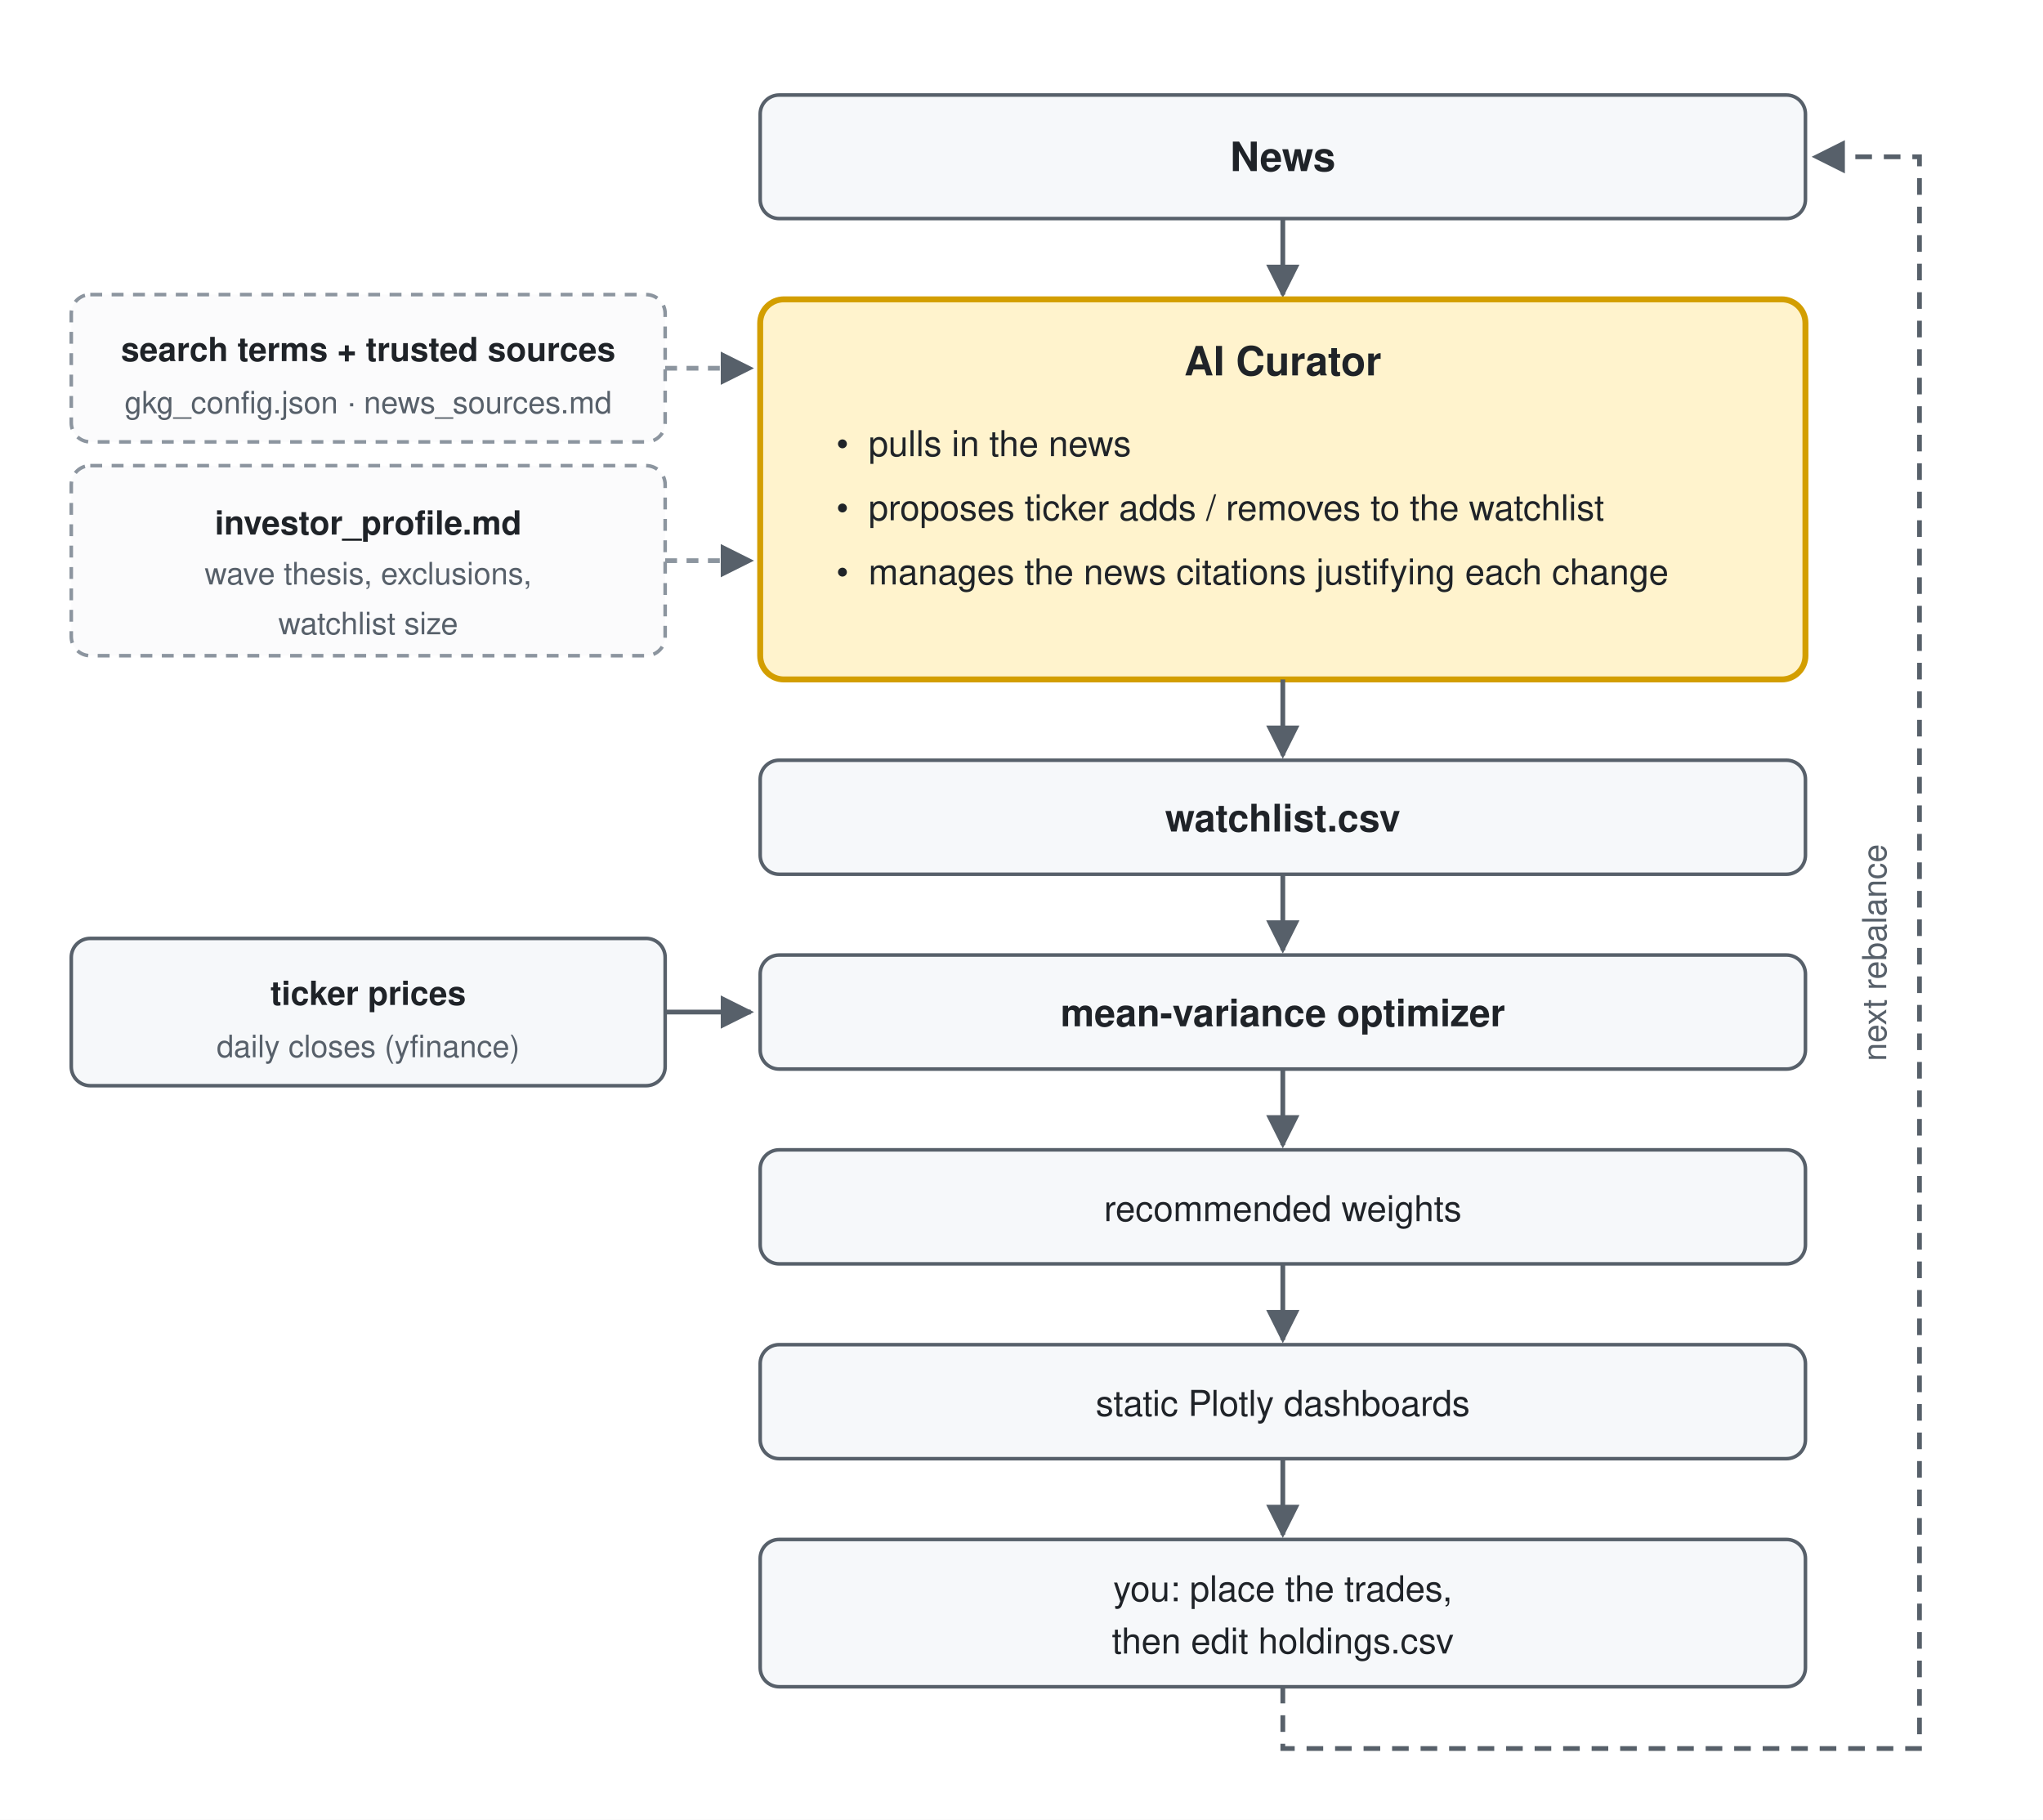
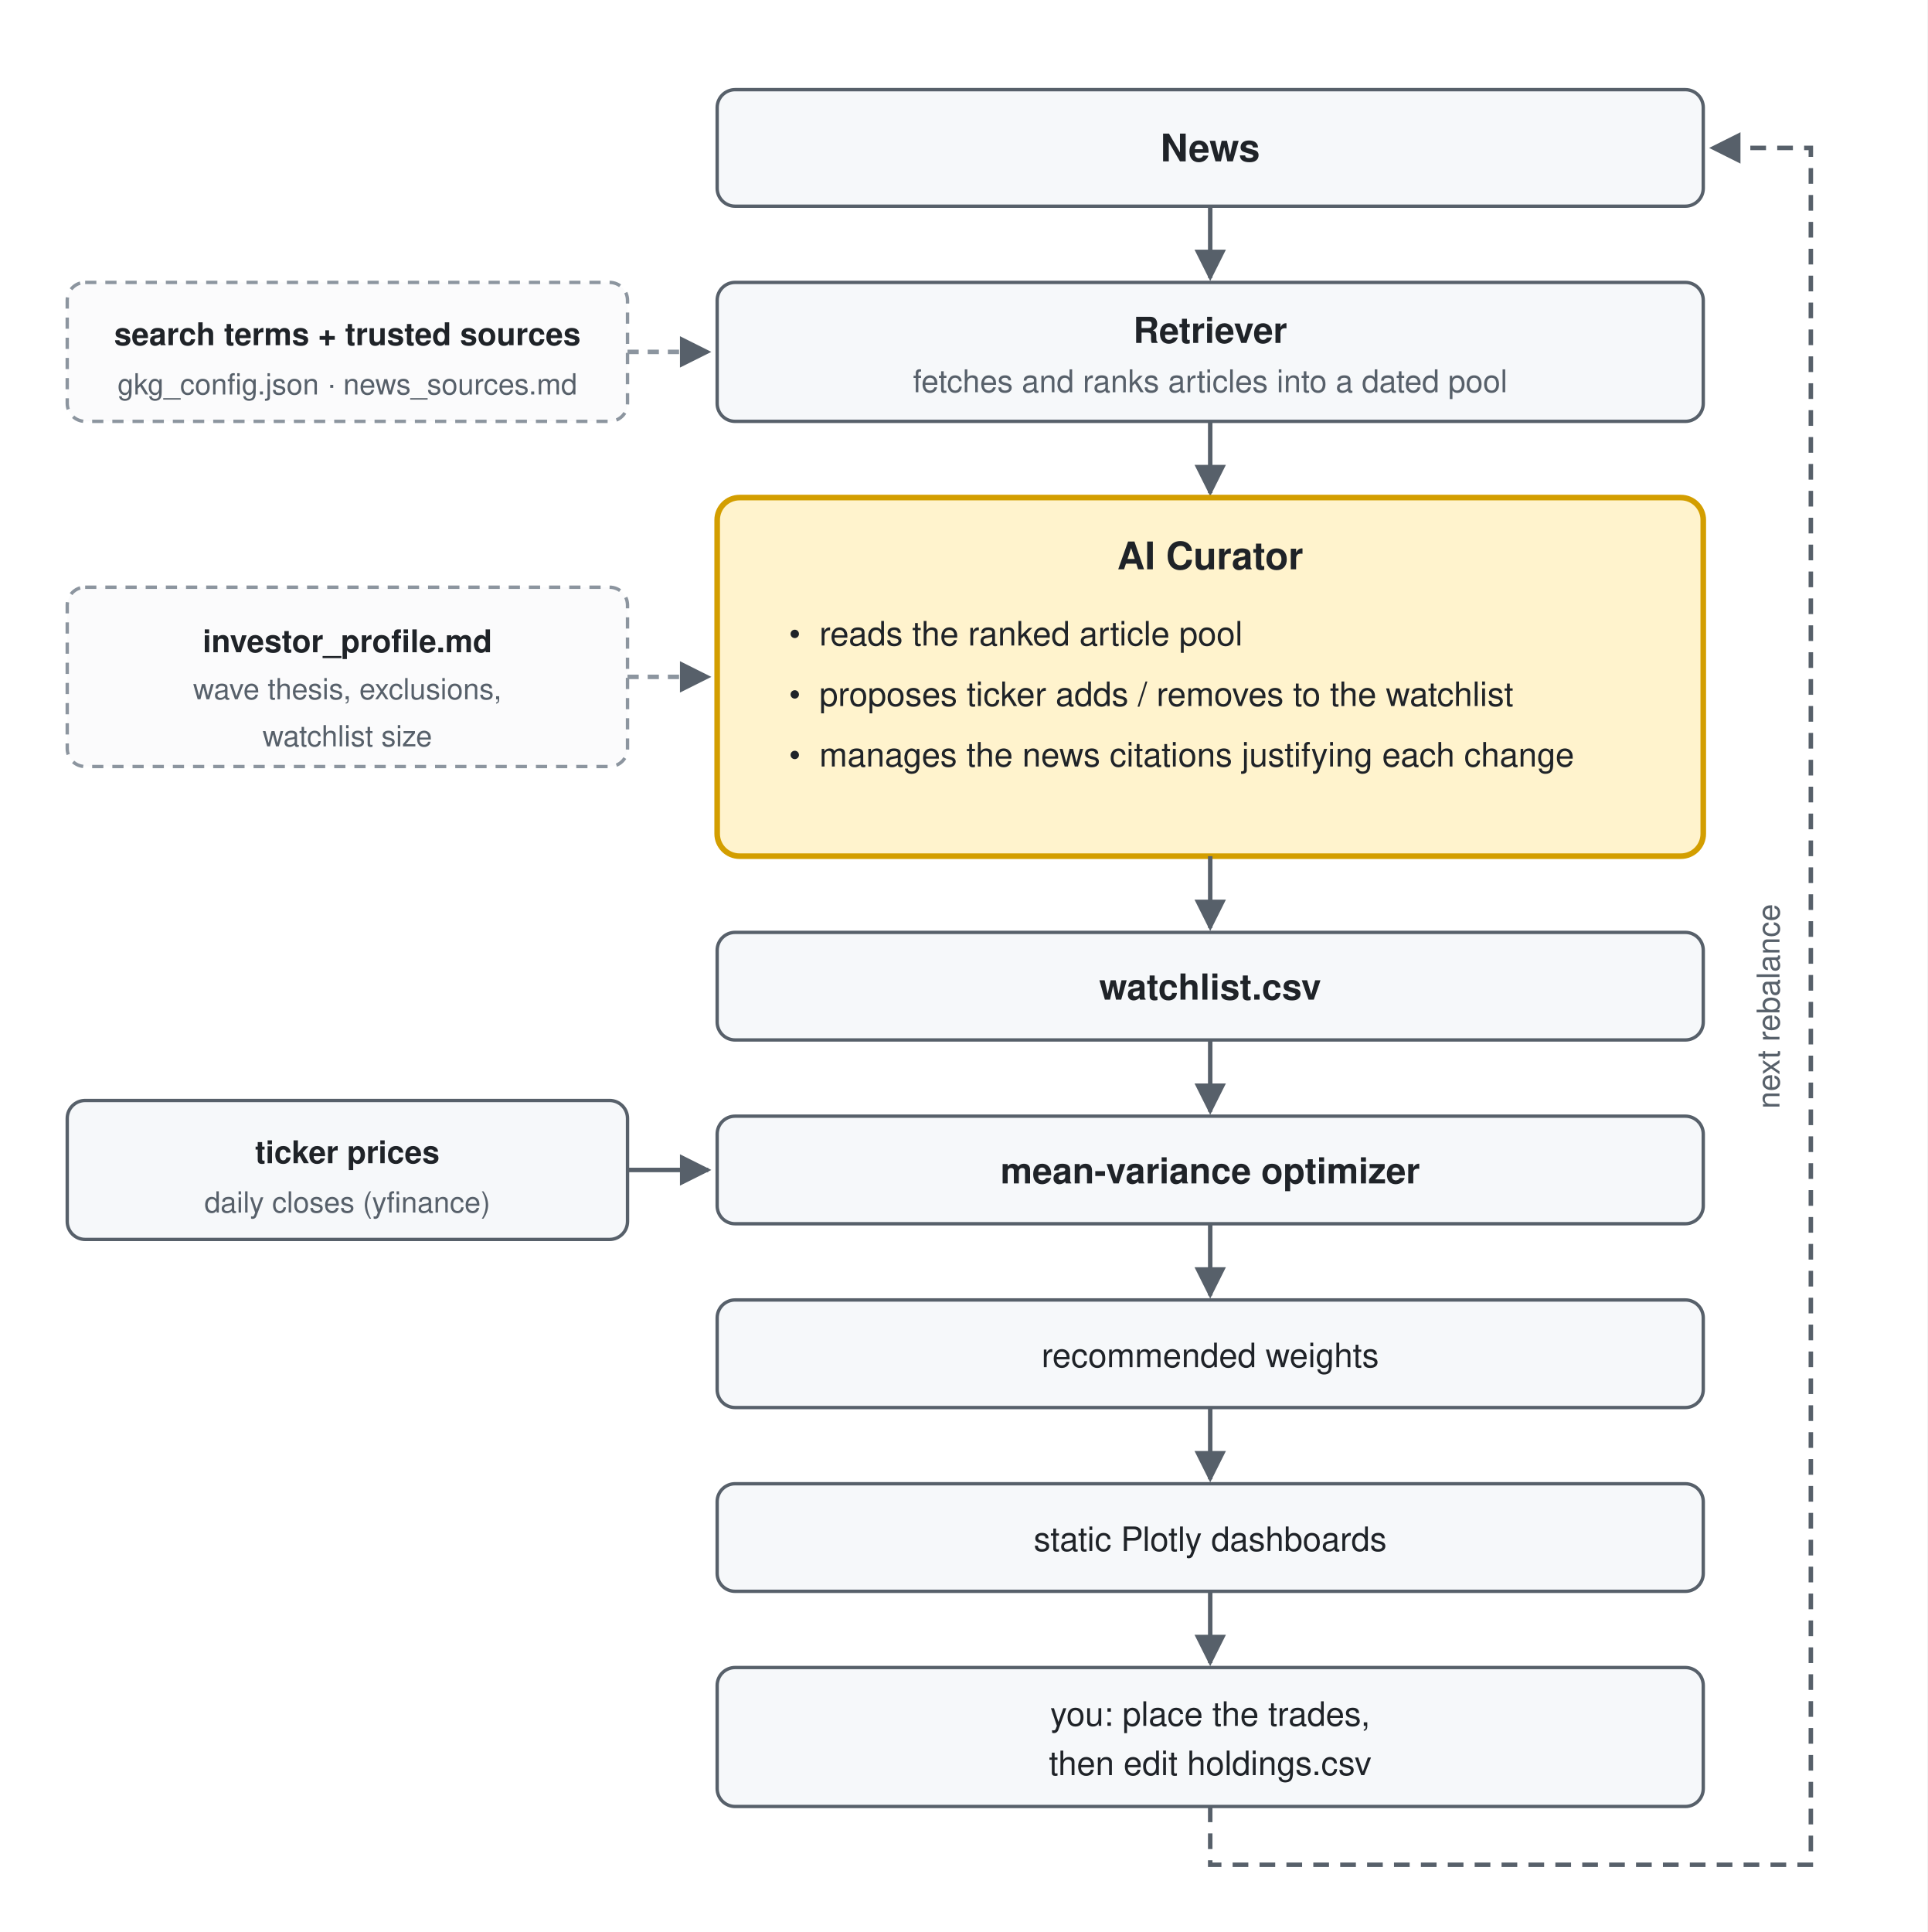
- <svg xmlns="http://www.w3.org/2000/svg" width="860" height="766" viewBox="0 0 860 766" role="img" aria-label="Top-to-bottom pipeline. News is a data source. The AI curator reads search terms and trusted sources plus the investor profile, pulls in the news, proposes ticker adds and removes to the watchlist, and manages the news citations justifying each change. The curator updates watchlist.csv, which feeds the mean-variance optimizer. The optimizer also reads ticker prices, daily closes from yfinance, and outputs recommended weights, which are rendered as static Plotly dashboards, after which you place the trades and edit holdings.csv, looping back to the news at the next rebalance.">
+ <svg xmlns="http://www.w3.org/2000/svg" width="860" height="862" viewBox="0 0 860 862" role="img" aria-label="Top-to-bottom pipeline. News is the outside-world data source. The retriever reads your search terms and trusted sources and fetches and ranks articles into a dated pool. The AI curator reads that pool plus the investor profile, proposes ticker adds and removes to the watchlist, and manages the news citations justifying each change. The curator updates watchlist.csv, which feeds the mean-variance optimizer. The optimizer also reads ticker prices, daily closes from yfinance, and outputs recommended weights, which are rendered as static Plotly dashboards, after which you place the trades and edit holdings.csv, looping back to the news at the next rebalance.">
  <defs>
    <marker id="arw" viewBox="0 0 10 10" refX="9" refY="5" markerWidth="7" markerHeight="7" orient="auto-start-reverse">
      <path d="M0,0 L10,5 L0,10 z" fill="#57606a" />
    </marker>
  </defs>
-   <rect x="0" y="0" width="860" height="766" fill="#ffffff" />
-   <rect x="30" y="124" width="250" height="62" rx="8" fill="#fbfbfc" stroke="#8c959f" stroke-width="1.5" stroke-dasharray="5 4" />
-   <text x="155" y="152" text-anchor="middle" font-family="-apple-system,BlinkMacSystemFont,Segoe UI,Helvetica,Arial,sans-serif" font-size="14" font-weight="600" fill="#1f2328">search terms + trusted sources</text>
-   <text x="155" y="174" text-anchor="middle" font-family="-apple-system,BlinkMacSystemFont,Segoe UI,Helvetica,Arial,sans-serif" font-size="13" fill="#57606a">gkg_config.json · news_sources.md</text>
-   <line x1="280" y1="155" x2="316" y2="155" stroke="#8c959f" stroke-width="2" stroke-dasharray="5 4" marker-end="url(#arw)" />
-   <rect x="30" y="196" width="250" height="80" rx="8" fill="#fbfbfc" stroke="#8c959f" stroke-width="1.5" stroke-dasharray="5 4" />
-   <text x="155" y="225" text-anchor="middle" font-family="-apple-system,BlinkMacSystemFont,Segoe UI,Helvetica,Arial,sans-serif" font-size="14" font-weight="600" fill="#1f2328">investor_profile.md</text>
-   <text x="155" y="246" text-anchor="middle" font-family="-apple-system,BlinkMacSystemFont,Segoe UI,Helvetica,Arial,sans-serif" font-size="13" fill="#57606a">wave thesis, exclusions,</text>
-   <text x="155" y="267" text-anchor="middle" font-family="-apple-system,BlinkMacSystemFont,Segoe UI,Helvetica,Arial,sans-serif" font-size="13" fill="#57606a">watchlist size</text>
-   <line x1="280" y1="236" x2="316" y2="236" stroke="#8c959f" stroke-width="2" stroke-dasharray="5 4" marker-end="url(#arw)" />
+   <rect x="0" y="0" width="860" height="862" fill="#ffffff" />
  <rect x="320" y="40" width="440" height="52" rx="8" fill="#f6f8fa" stroke="#57606a" stroke-width="1.5" />
  <text x="540" y="72" text-anchor="middle" font-family="-apple-system,BlinkMacSystemFont,Segoe UI,Helvetica,Arial,sans-serif" font-size="17" font-weight="600" fill="#1f2328">News</text>
  <line x1="540" y1="92" x2="540" y2="124" stroke="#57606a" stroke-width="2" marker-end="url(#arw)" />
-   <rect x="320" y="126" width="440" height="160" rx="10" fill="#fff3cd" stroke="#d39e00" stroke-width="2.5" />
-   <text x="540" y="158" text-anchor="middle" font-family="-apple-system,BlinkMacSystemFont,Segoe UI,Helvetica,Arial,sans-serif" font-size="17" font-weight="600" fill="#1f2328">AI Curator</text>
-   <text x="352" y="192" font-family="-apple-system,BlinkMacSystemFont,Segoe UI,Helvetica,Arial,sans-serif" font-size="15" fill="#1f2328">•  pulls in the news</text>
-   <text x="352" y="219" font-family="-apple-system,BlinkMacSystemFont,Segoe UI,Helvetica,Arial,sans-serif" font-size="15" fill="#1f2328">•  proposes ticker adds / removes to the watchlist</text>
-   <text x="352" y="246" font-family="-apple-system,BlinkMacSystemFont,Segoe UI,Helvetica,Arial,sans-serif" font-size="15" fill="#1f2328">•  manages the news citations justifying each change</text>
-   <line x1="540" y1="286" x2="540" y2="318" stroke="#57606a" stroke-width="2" marker-end="url(#arw)" />
-   <rect x="320" y="320" width="440" height="48" rx="8" fill="#f6f8fa" stroke="#57606a" stroke-width="1.5" />
-   <text x="540" y="350" text-anchor="middle" font-family="-apple-system,BlinkMacSystemFont,Segoe UI,Helvetica,Arial,sans-serif" font-size="16" font-weight="600" fill="#1f2328">watchlist.csv</text>
-   <line x1="540" y1="368" x2="540" y2="400" stroke="#57606a" stroke-width="2" marker-end="url(#arw)" />
-   <rect x="30" y="395" width="250" height="62" rx="8" fill="#f6f8fa" stroke="#57606a" stroke-width="1.5" />
-   <text x="155" y="423" text-anchor="middle" font-family="-apple-system,BlinkMacSystemFont,Segoe UI,Helvetica,Arial,sans-serif" font-size="14" font-weight="600" fill="#1f2328">ticker prices</text>
-   <text x="155" y="445" text-anchor="middle" font-family="-apple-system,BlinkMacSystemFont,Segoe UI,Helvetica,Arial,sans-serif" font-size="13" fill="#57606a">daily closes (yfinance)</text>
-   <line x1="280" y1="426" x2="316" y2="426" stroke="#57606a" stroke-width="2" marker-end="url(#arw)" />
-   <rect x="320" y="402" width="440" height="48" rx="8" fill="#f6f8fa" stroke="#57606a" stroke-width="1.5" />
-   <text x="540" y="432" text-anchor="middle" font-family="-apple-system,BlinkMacSystemFont,Segoe UI,Helvetica,Arial,sans-serif" font-size="16" font-weight="600" fill="#1f2328">mean-variance optimizer</text>
-   <line x1="540" y1="450" x2="540" y2="482" stroke="#57606a" stroke-width="2" marker-end="url(#arw)" />
-   <rect x="320" y="484" width="440" height="48" rx="8" fill="#f6f8fa" stroke="#57606a" stroke-width="1.5" />
-   <text x="540" y="514" text-anchor="middle" font-family="-apple-system,BlinkMacSystemFont,Segoe UI,Helvetica,Arial,sans-serif" font-size="15" fill="#1f2328">recommended weights</text>
-   <line x1="540" y1="532" x2="540" y2="564" stroke="#57606a" stroke-width="2" marker-end="url(#arw)" />
-   <rect x="320" y="566" width="440" height="48" rx="8" fill="#f6f8fa" stroke="#57606a" stroke-width="1.5" />
-   <text x="540" y="596" text-anchor="middle" font-family="-apple-system,BlinkMacSystemFont,Segoe UI,Helvetica,Arial,sans-serif" font-size="15" fill="#1f2328">static Plotly dashboards</text>
-   <line x1="540" y1="614" x2="540" y2="646" stroke="#57606a" stroke-width="2" marker-end="url(#arw)" />
-   <rect x="320" y="648" width="440" height="62" rx="8" fill="#f6f8fa" stroke="#57606a" stroke-width="1.5" />
-   <text x="540" y="674" text-anchor="middle" font-family="-apple-system,BlinkMacSystemFont,Segoe UI,Helvetica,Arial,sans-serif" font-size="15" fill="#1f2328">you: place the trades,</text>
-   <text x="540" y="696" text-anchor="middle" font-family="-apple-system,BlinkMacSystemFont,Segoe UI,Helvetica,Arial,sans-serif" font-size="15" fill="#1f2328">then edit holdings.csv</text>
-   <path d="M 540 710 L 540 736 L 808 736 L 808 66 L 764 66" fill="none" stroke="#57606a" stroke-width="2" stroke-dasharray="7 5" marker-end="url(#arw)" />
-   <text x="794" y="401" text-anchor="middle" transform="rotate(-90 794 401)" font-family="-apple-system,BlinkMacSystemFont,Segoe UI,Helvetica,Arial,sans-serif" font-size="14" fill="#57606a">next rebalance</text>
+   <rect x="30" y="126" width="250" height="62" rx="8" fill="#fbfbfc" stroke="#8c959f" stroke-width="1.5" stroke-dasharray="5 4" />
+   <text x="155" y="154" text-anchor="middle" font-family="-apple-system,BlinkMacSystemFont,Segoe UI,Helvetica,Arial,sans-serif" font-size="14" font-weight="600" fill="#1f2328">search terms + trusted sources</text>
+   <text x="155" y="176" text-anchor="middle" font-family="-apple-system,BlinkMacSystemFont,Segoe UI,Helvetica,Arial,sans-serif" font-size="13" fill="#57606a">gkg_config.json · news_sources.md</text>
+   <line x1="280" y1="157" x2="316" y2="157" stroke="#8c959f" stroke-width="2" stroke-dasharray="5 4" marker-end="url(#arw)" />
+   <rect x="320" y="126" width="440" height="62" rx="8" fill="#f6f8fa" stroke="#57606a" stroke-width="1.5" />
+   <text x="540" y="153" text-anchor="middle" font-family="-apple-system,BlinkMacSystemFont,Segoe UI,Helvetica,Arial,sans-serif" font-size="16" font-weight="600" fill="#1f2328">Retriever</text>
+   <text x="540" y="175" text-anchor="middle" font-family="-apple-system,BlinkMacSystemFont,Segoe UI,Helvetica,Arial,sans-serif" font-size="14" fill="#57606a">fetches and ranks articles into a dated pool</text>
+   <line x1="540" y1="188" x2="540" y2="220" stroke="#57606a" stroke-width="2" marker-end="url(#arw)" />
+   <rect x="30" y="262" width="250" height="80" rx="8" fill="#fbfbfc" stroke="#8c959f" stroke-width="1.5" stroke-dasharray="5 4" />
+   <text x="155" y="291" text-anchor="middle" font-family="-apple-system,BlinkMacSystemFont,Segoe UI,Helvetica,Arial,sans-serif" font-size="14" font-weight="600" fill="#1f2328">investor_profile.md</text>
+   <text x="155" y="312" text-anchor="middle" font-family="-apple-system,BlinkMacSystemFont,Segoe UI,Helvetica,Arial,sans-serif" font-size="13" fill="#57606a">wave thesis, exclusions,</text>
+   <text x="155" y="333" text-anchor="middle" font-family="-apple-system,BlinkMacSystemFont,Segoe UI,Helvetica,Arial,sans-serif" font-size="13" fill="#57606a">watchlist size</text>
+   <line x1="280" y1="302" x2="316" y2="302" stroke="#8c959f" stroke-width="2" stroke-dasharray="5 4" marker-end="url(#arw)" />
+   <rect x="320" y="222" width="440" height="160" rx="10" fill="#fff3cd" stroke="#d39e00" stroke-width="2.5" />
+   <text x="540" y="254" text-anchor="middle" font-family="-apple-system,BlinkMacSystemFont,Segoe UI,Helvetica,Arial,sans-serif" font-size="17" font-weight="600" fill="#1f2328">AI Curator</text>
+   <text x="352" y="288" font-family="-apple-system,BlinkMacSystemFont,Segoe UI,Helvetica,Arial,sans-serif" font-size="15" fill="#1f2328">•  reads the ranked article pool</text>
+   <text x="352" y="315" font-family="-apple-system,BlinkMacSystemFont,Segoe UI,Helvetica,Arial,sans-serif" font-size="15" fill="#1f2328">•  proposes ticker adds / removes to the watchlist</text>
+   <text x="352" y="342" font-family="-apple-system,BlinkMacSystemFont,Segoe UI,Helvetica,Arial,sans-serif" font-size="15" fill="#1f2328">•  manages the news citations justifying each change</text>
+   <line x1="540" y1="382" x2="540" y2="414" stroke="#57606a" stroke-width="2" marker-end="url(#arw)" />
+   <rect x="320" y="416" width="440" height="48" rx="8" fill="#f6f8fa" stroke="#57606a" stroke-width="1.5" />
+   <text x="540" y="446" text-anchor="middle" font-family="-apple-system,BlinkMacSystemFont,Segoe UI,Helvetica,Arial,sans-serif" font-size="16" font-weight="600" fill="#1f2328">watchlist.csv</text>
+   <line x1="540" y1="464" x2="540" y2="496" stroke="#57606a" stroke-width="2" marker-end="url(#arw)" />
+   <rect x="30" y="491" width="250" height="62" rx="8" fill="#f6f8fa" stroke="#57606a" stroke-width="1.5" />
+   <text x="155" y="519" text-anchor="middle" font-family="-apple-system,BlinkMacSystemFont,Segoe UI,Helvetica,Arial,sans-serif" font-size="14" font-weight="600" fill="#1f2328">ticker prices</text>
+   <text x="155" y="541" text-anchor="middle" font-family="-apple-system,BlinkMacSystemFont,Segoe UI,Helvetica,Arial,sans-serif" font-size="13" fill="#57606a">daily closes (yfinance)</text>
+   <line x1="280" y1="522" x2="316" y2="522" stroke="#57606a" stroke-width="2" marker-end="url(#arw)" />
+   <rect x="320" y="498" width="440" height="48" rx="8" fill="#f6f8fa" stroke="#57606a" stroke-width="1.5" />
+   <text x="540" y="528" text-anchor="middle" font-family="-apple-system,BlinkMacSystemFont,Segoe UI,Helvetica,Arial,sans-serif" font-size="16" font-weight="600" fill="#1f2328">mean-variance optimizer</text>
+   <line x1="540" y1="546" x2="540" y2="578" stroke="#57606a" stroke-width="2" marker-end="url(#arw)" />
+   <rect x="320" y="580" width="440" height="48" rx="8" fill="#f6f8fa" stroke="#57606a" stroke-width="1.5" />
+   <text x="540" y="610" text-anchor="middle" font-family="-apple-system,BlinkMacSystemFont,Segoe UI,Helvetica,Arial,sans-serif" font-size="15" fill="#1f2328">recommended weights</text>
+   <line x1="540" y1="628" x2="540" y2="660" stroke="#57606a" stroke-width="2" marker-end="url(#arw)" />
+   <rect x="320" y="662" width="440" height="48" rx="8" fill="#f6f8fa" stroke="#57606a" stroke-width="1.5" />
+   <text x="540" y="692" text-anchor="middle" font-family="-apple-system,BlinkMacSystemFont,Segoe UI,Helvetica,Arial,sans-serif" font-size="15" fill="#1f2328">static Plotly dashboards</text>
+   <line x1="540" y1="710" x2="540" y2="742" stroke="#57606a" stroke-width="2" marker-end="url(#arw)" />
+   <rect x="320" y="744" width="440" height="62" rx="8" fill="#f6f8fa" stroke="#57606a" stroke-width="1.5" />
+   <text x="540" y="770" text-anchor="middle" font-family="-apple-system,BlinkMacSystemFont,Segoe UI,Helvetica,Arial,sans-serif" font-size="15" fill="#1f2328">you: place the trades,</text>
+   <text x="540" y="792" text-anchor="middle" font-family="-apple-system,BlinkMacSystemFont,Segoe UI,Helvetica,Arial,sans-serif" font-size="15" fill="#1f2328">then edit holdings.csv</text>
+   <path d="M 540 806 L 540 832 L 808 832 L 808 66 L 764 66" fill="none" stroke="#57606a" stroke-width="2" stroke-dasharray="7 5" marker-end="url(#arw)" />
+   <text x="794" y="449" text-anchor="middle" transform="rotate(-90 794 449)" font-family="-apple-system,BlinkMacSystemFont,Segoe UI,Helvetica,Arial,sans-serif" font-size="14" fill="#57606a">next rebalance</text>
</svg>
